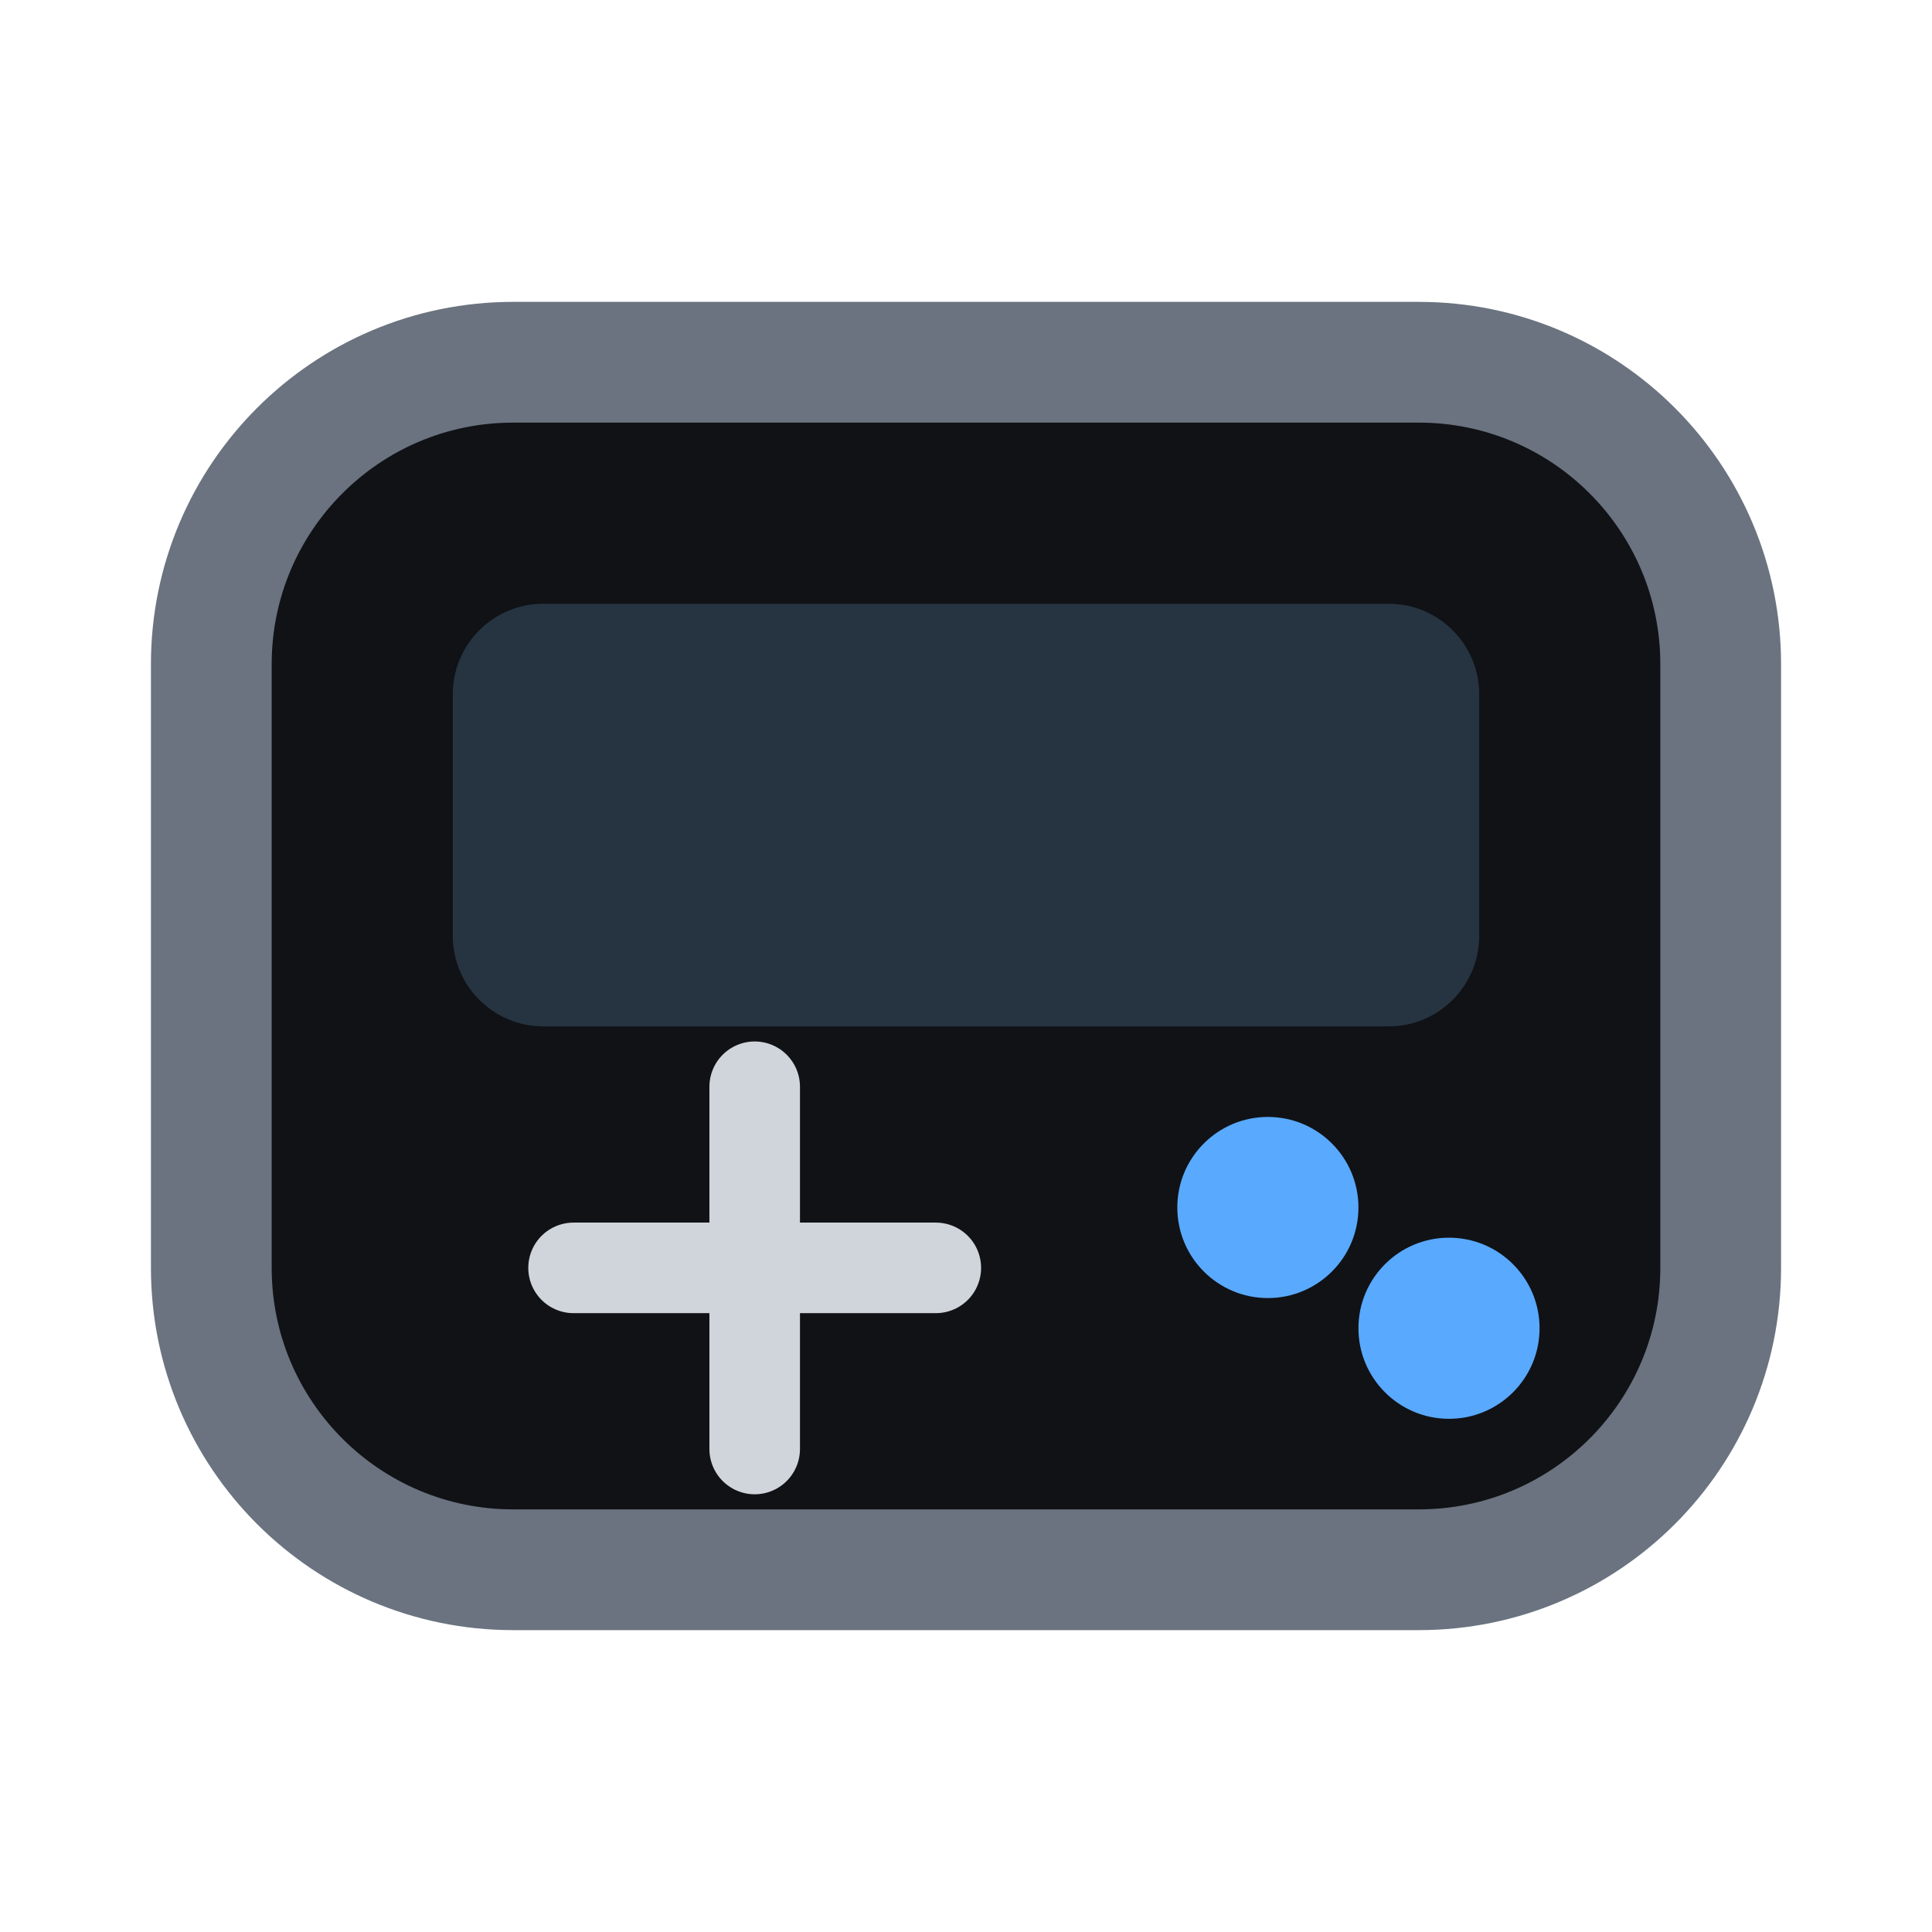
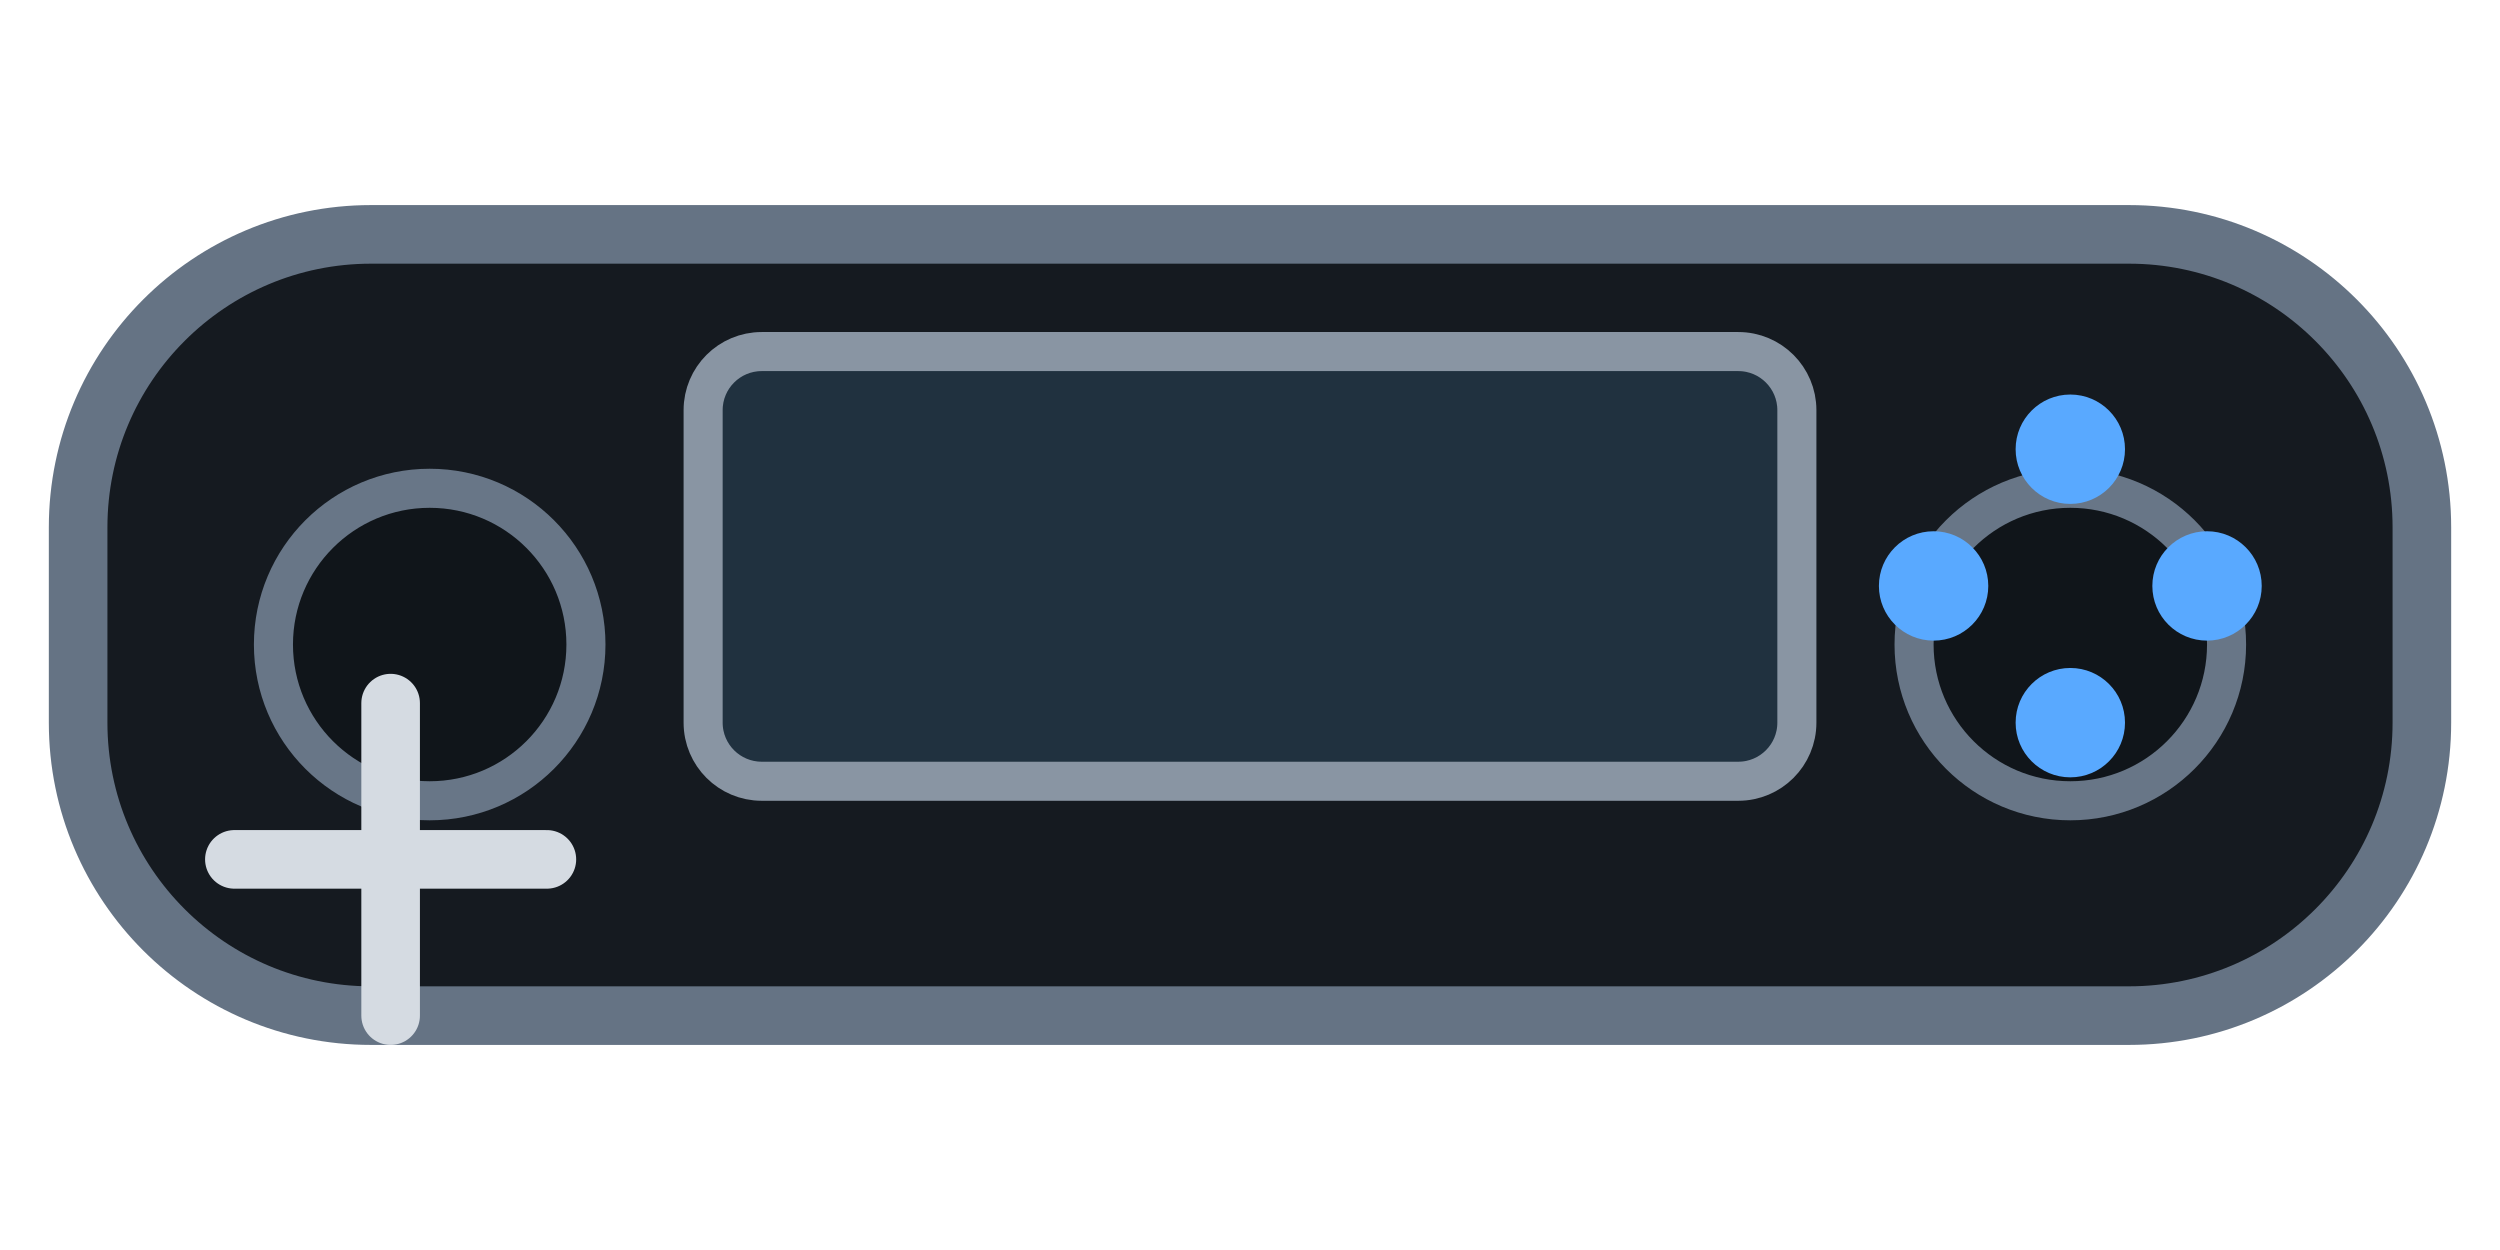
- <svg xmlns="http://www.w3.org/2000/svg" viewBox="0 0 64 64">
-   <rect x="7" y="12" width="50" height="40" rx="10" fill="#101216" stroke="#6a737f" stroke-width="4" />
-   <rect x="15" y="20" width="34" height="14" rx="3" fill="#263441" />
-   <path d="M19 42h12M25 36v12" stroke="#d0d5dc" stroke-width="3" stroke-linecap="round" />
-   <circle cx="42" cy="40" r="3" fill="#59a9ff" />
-   <circle cx="48" cy="44" r="3" fill="#59a9ff" />
+ <svg xmlns="http://www.w3.org/2000/svg" viewBox="0 0 128 64" role="img" aria-label="PlayStation Vita small illustration">
+   <rect x="4" y="12" width="120" height="40" rx="15" fill="#151a20" stroke="#657384" stroke-width="3" />
+   <rect x="36" y="18" width="56" height="22" rx="3" fill="#20313f" stroke="#8995a3" stroke-width="2" />
+   <circle cx="22" cy="33" r="8" fill="#10151a" stroke="#687687" stroke-width="2" />
+   <circle cx="106" cy="33" r="8" fill="#10151a" stroke="#687687" stroke-width="2" />
+   <path d="M12 44h16M20 36v16" stroke="#d5dbe2" stroke-width="3" stroke-linecap="round" />
+   <circle cx="106" cy="23" r="2.8" fill="#59a9ff" />
+   <circle cx="113" cy="30" r="2.8" fill="#59a9ff" />
+   <circle cx="106" cy="37" r="2.8" fill="#59a9ff" />
+   <circle cx="99" cy="30" r="2.8" fill="#59a9ff" />
</svg>
